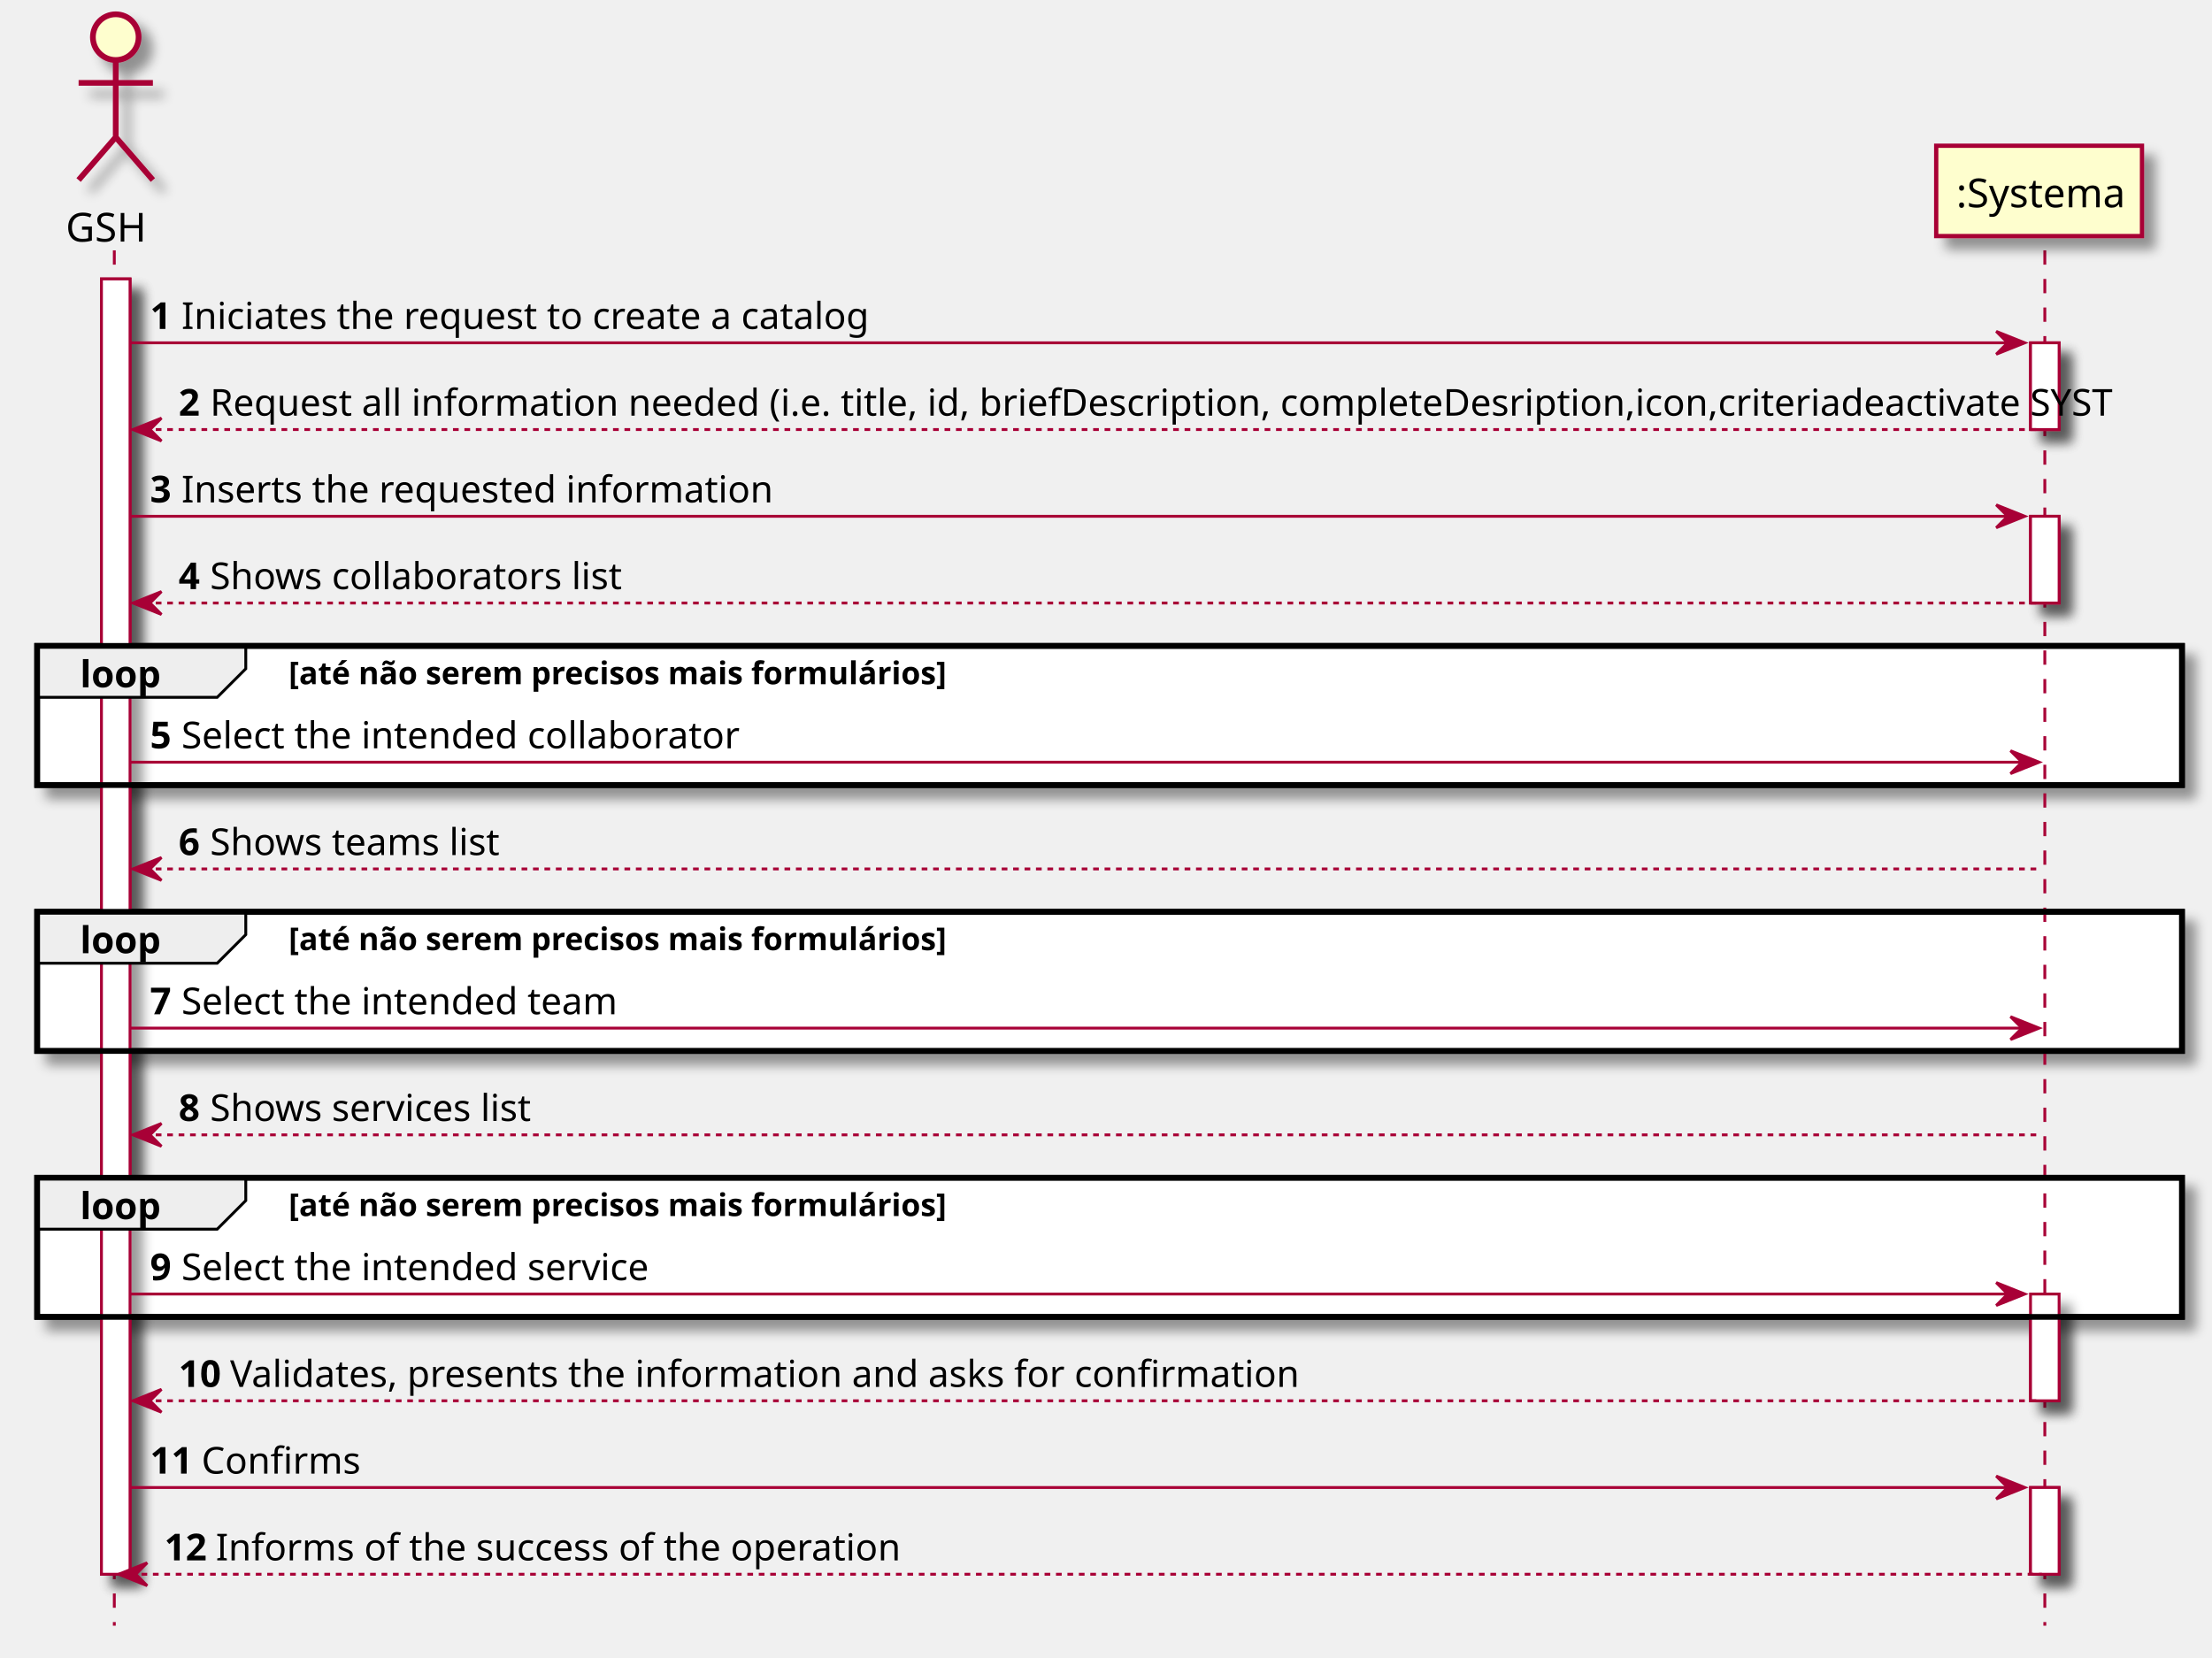
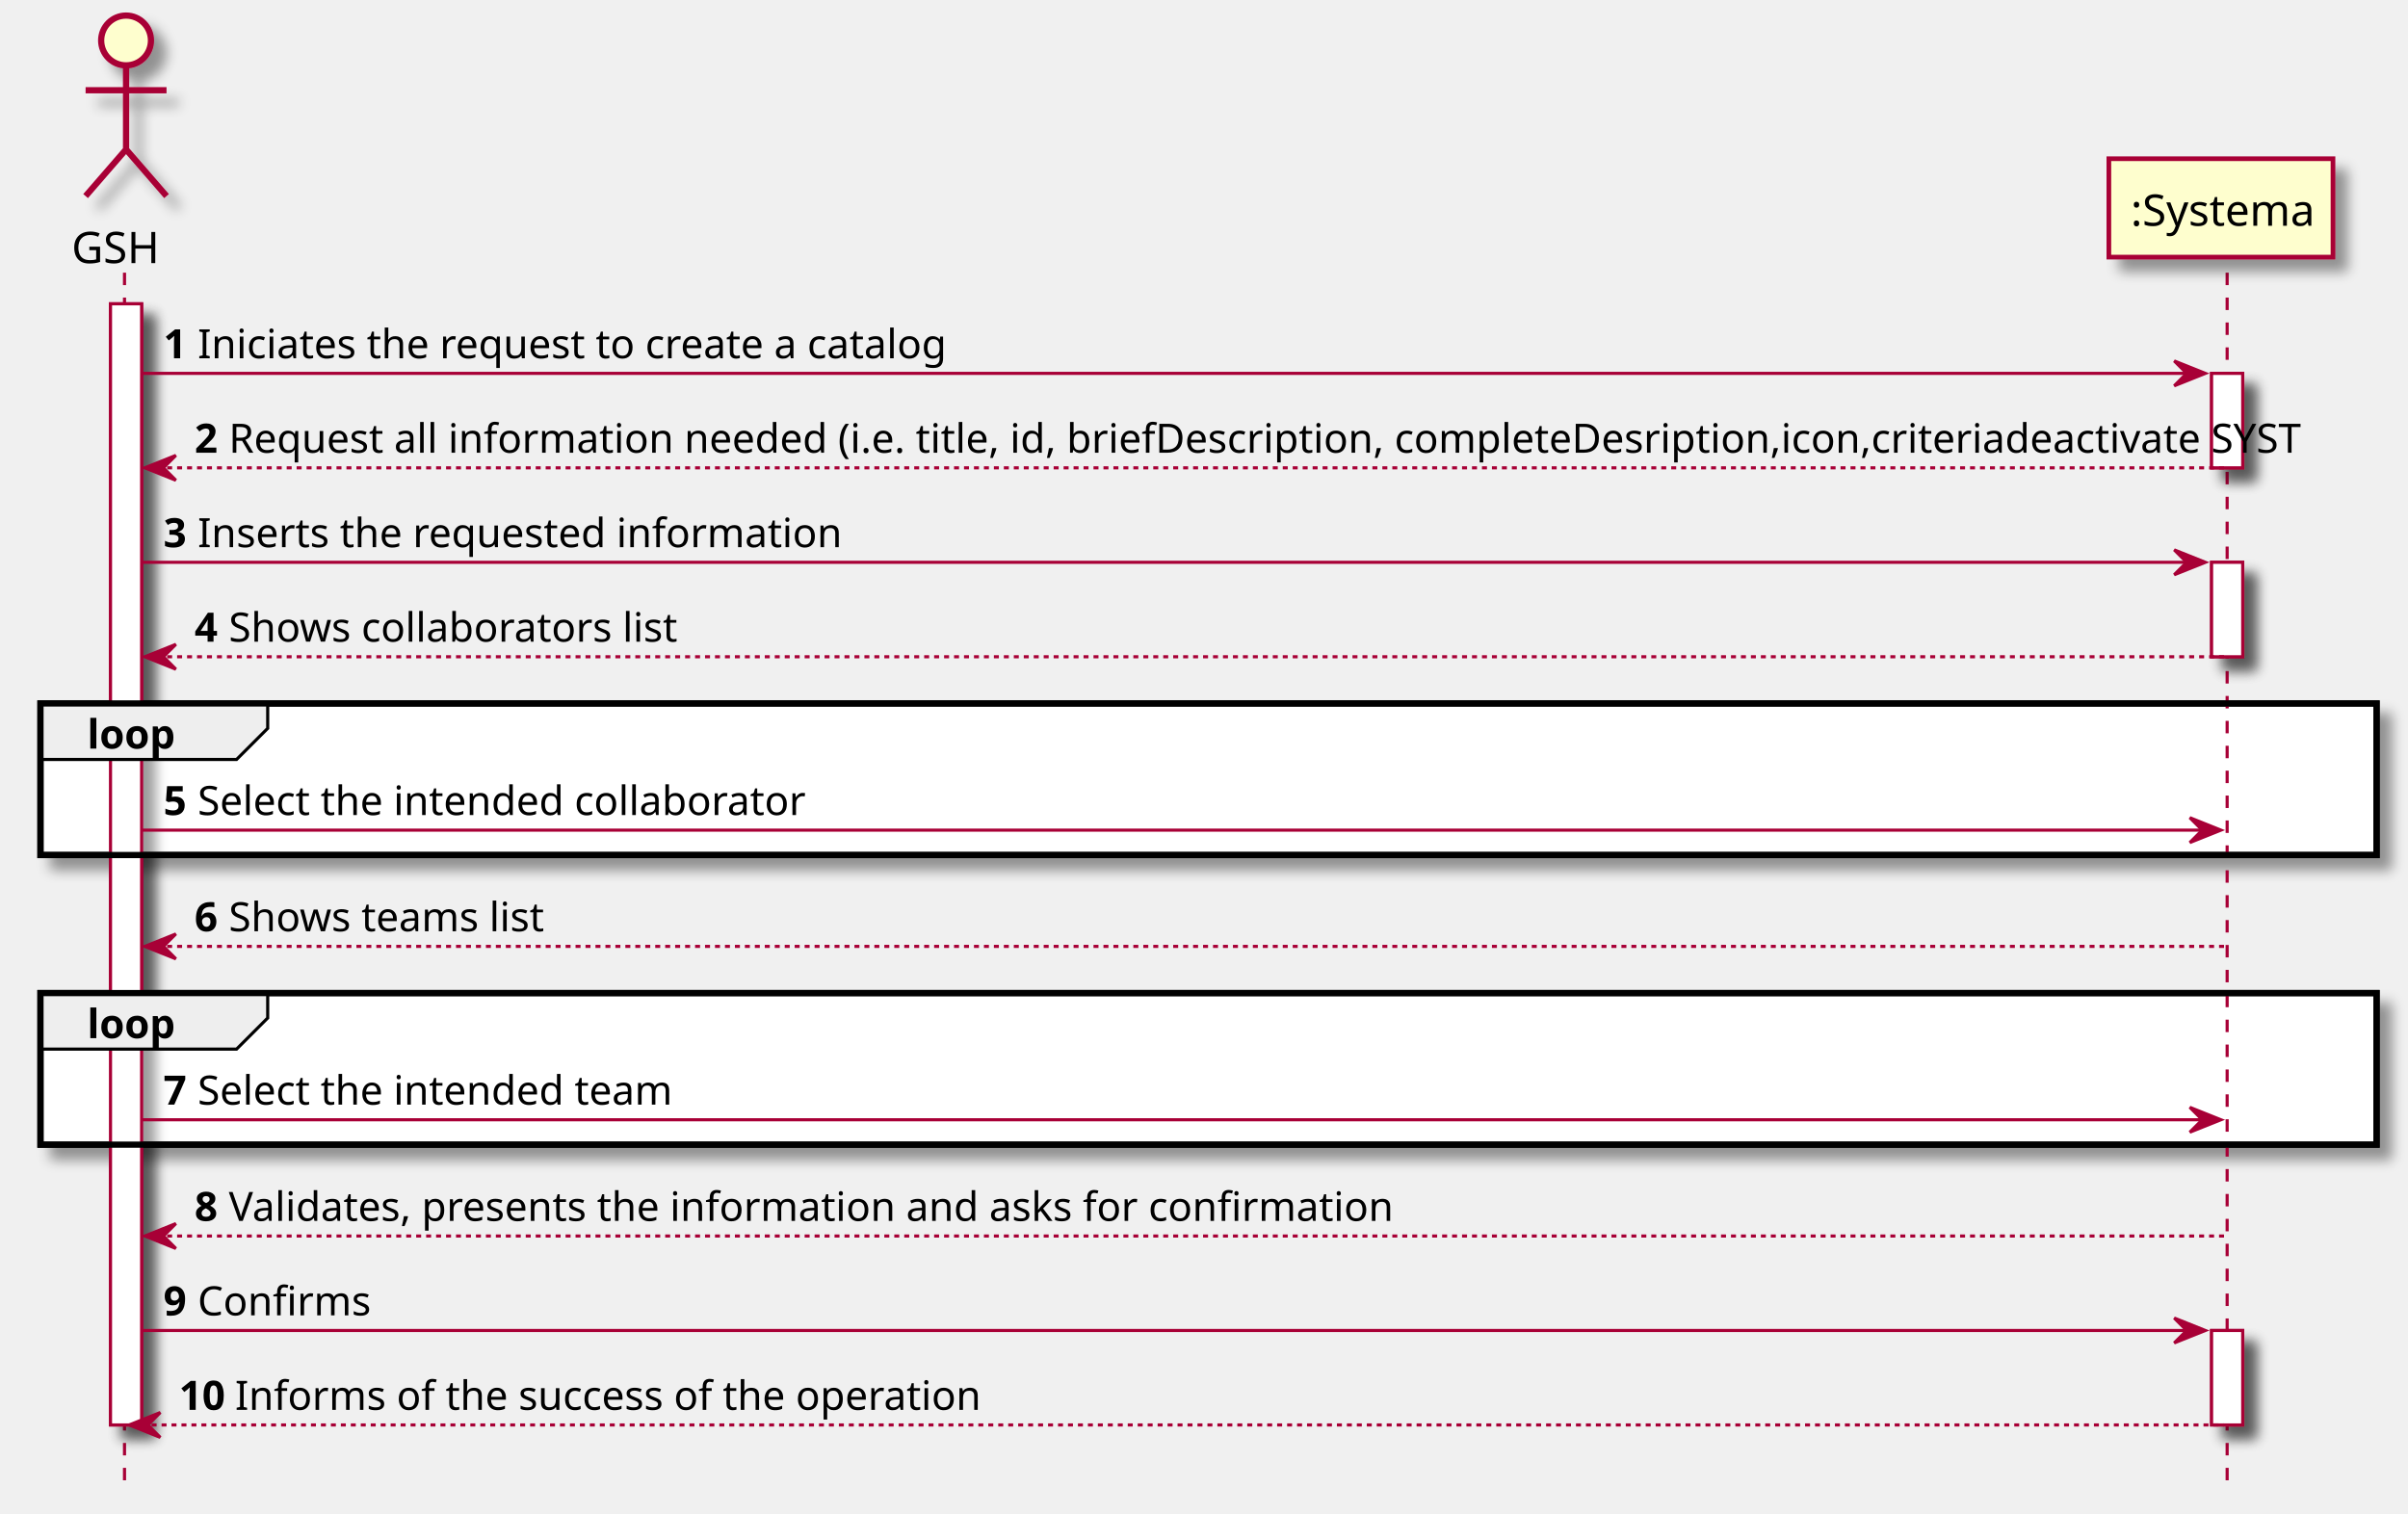
- <svg xmlns="http://www.w3.org/2000/svg" contentScriptType="application/ecmascript" contentStyleType="text/css" height="580px" preserveAspectRatio="none" style="width:774px;height:580px;" version="1.1" viewBox="0 0 774 580" width="774px" zoomAndPan="magnify">
+ <svg xmlns="http://www.w3.org/2000/svg" contentScriptType="application/ecmascript" contentStyleType="text/css" height="608.75px" preserveAspectRatio="none" style="width:967px;height:608px;" version="1.1" viewBox="0 0 967 608" width="967.5px" zoomAndPan="magnify">
  <defs>
-     <filter height="300%" id="f1cevuchdszh3o" width="300%" x="-1" y="-1">
-       <feGaussianBlur result="blurOut" stdDeviation="2.0" />
+     <filter height="300%" id="f1nq2vjf41749h" width="300%" x="-1" y="-1">
+       <feGaussianBlur result="blurOut" stdDeviation="2.5" />
      <feColorMatrix in="blurOut" result="blurOut2" type="matrix" values="0 0 0 0 0 0 0 0 0 0 0 0 0 0 0 0 0 0 .4 0" />
-       <feOffset dx="4.0" dy="4.0" in="blurOut2" result="blurOut3" />
+       <feOffset dx="5.0" dy="5.0" in="blurOut2" result="blurOut3" />
      <feBlend in="SourceGraphic" in2="blurOut3" mode="normal" />
    </filter>
  </defs>
  <g>
-     <rect fill="#FFFFFF" filter="url(#f1cevuchdszh3o)" height="453.273" style="stroke: #A80036; stroke-width: 1.0;" width="10" x="35.5" y="97.609" />
-     <rect fill="#FFFFFF" filter="url(#f1cevuchdszh3o)" height="30.352" style="stroke: #A80036; stroke-width: 1.0;" width="10" x="710.5" y="119.961" />
-     <rect fill="#FFFFFF" filter="url(#f1cevuchdszh3o)" height="30.352" style="stroke: #A80036; stroke-width: 1.0;" width="10" x="710.5" y="180.664" />
-     <rect fill="#FFFFFF" filter="url(#f1cevuchdszh3o)" height="37.352" style="stroke: #A80036; stroke-width: 1.0;" width="10" x="710.5" y="452.828" />
-     <rect fill="#FFFFFF" filter="url(#f1cevuchdszh3o)" height="30.352" style="stroke: #A80036; stroke-width: 1.0;" width="10" x="710.5" y="520.531" />
-     <rect fill="#FFFFFF" filter="url(#f1cevuchdszh3o)" height="48.703" style="stroke: #000000; stroke-width: 2.0;" width="750.5" x="13" y="226.016" />
-     <rect fill="#FFFFFF" filter="url(#f1cevuchdszh3o)" height="48.703" style="stroke: #000000; stroke-width: 2.0;" width="750.5" x="13" y="319.07" />
-     <rect fill="#FFFFFF" filter="url(#f1cevuchdszh3o)" height="48.703" style="stroke: #000000; stroke-width: 2.0;" width="750.5" x="13" y="412.125" />
-     <line style="stroke: #A80036; stroke-width: 1.0; stroke-dasharray: 5.0,5.0;" x1="40" x2="40" y1="87.609" y2="568.883" />
-     <line style="stroke: #A80036; stroke-width: 1.0; stroke-dasharray: 5.0,5.0;" x1="715.5" x2="715.5" y1="87.609" y2="568.883" />
-     <text fill="#000000" font-family="sans-serif" font-size="14" lengthAdjust="spacingAndGlyphs" textLength="29" x="23" y="84.533">GSH</text>
-     <ellipse cx="40.5" cy="13" fill="#FEFECE" filter="url(#f1cevuchdszh3o)" rx="8" ry="8" style="stroke: #A80036; stroke-width: 2.0;" />
-     <path d="M40.5,21 L40.5,48 M27.5,29 L53.5,29 M40.5,48 L27.5,63 M40.5,48 L53.5,63 " fill="none" filter="url(#f1cevuchdszh3o)" style="stroke: #A80036; stroke-width: 2.0;" />
-     <rect fill="#FEFECE" filter="url(#f1cevuchdszh3o)" height="31.609" style="stroke: #A80036; stroke-width: 1.5;" width="72" x="677.5" y="51" />
-     <text fill="#000000" font-family="sans-serif" font-size="14" lengthAdjust="spacingAndGlyphs" textLength="58" x="684.5" y="72.533">:Systema</text>
-     <rect fill="#FFFFFF" filter="url(#f1cevuchdszh3o)" height="453.273" style="stroke: #A80036; stroke-width: 1.0;" width="10" x="35.5" y="97.609" />
-     <rect fill="#FFFFFF" filter="url(#f1cevuchdszh3o)" height="30.352" style="stroke: #A80036; stroke-width: 1.0;" width="10" x="710.5" y="119.961" />
-     <rect fill="#FFFFFF" filter="url(#f1cevuchdszh3o)" height="30.352" style="stroke: #A80036; stroke-width: 1.0;" width="10" x="710.5" y="180.664" />
-     <rect fill="#FFFFFF" filter="url(#f1cevuchdszh3o)" height="37.352" style="stroke: #A80036; stroke-width: 1.0;" width="10" x="710.5" y="452.828" />
-     <rect fill="#FFFFFF" filter="url(#f1cevuchdszh3o)" height="30.352" style="stroke: #A80036; stroke-width: 1.0;" width="10" x="710.5" y="520.531" />
-     <polygon fill="#A80036" points="698.5,115.961,708.5,119.961,698.5,123.961,702.5,119.961" style="stroke: #A80036; stroke-width: 1.0;" />
-     <line style="stroke: #A80036; stroke-width: 1.0;" x1="45.5" x2="704.5" y1="119.961" y2="119.961" />
-     <text fill="#000000" font-family="sans-serif" font-size="13" font-weight="bold" lengthAdjust="spacingAndGlyphs" textLength="7" x="52.5" y="115.105">1</text>
-     <text fill="#000000" font-family="sans-serif" font-size="13" lengthAdjust="spacingAndGlyphs" textLength="229" x="63.5" y="115.105">Iniciates the request to create a catalog</text>
-     <polygon fill="#A80036" points="56.5,146.312,46.5,150.312,56.5,154.312,52.5,150.312" style="stroke: #A80036; stroke-width: 1.0;" />
-     <line style="stroke: #A80036; stroke-width: 1.0; stroke-dasharray: 2.0,2.0;" x1="50.5" x2="714.5" y1="150.312" y2="150.312" />
-     <text fill="#000000" font-family="sans-serif" font-size="13" font-weight="bold" lengthAdjust="spacingAndGlyphs" textLength="7" x="62.5" y="145.456">2</text>
-     <text fill="#000000" font-family="sans-serif" font-size="13" lengthAdjust="spacingAndGlyphs" textLength="630" x="73.5" y="145.456">Request all information needed (i.e. title, id, briefDescription, completeDesription,icon,criteriadeactivate SYST</text>
-     <polygon fill="#A80036" points="698.5,176.664,708.5,180.664,698.5,184.664,702.5,180.664" style="stroke: #A80036; stroke-width: 1.0;" />
-     <line style="stroke: #A80036; stroke-width: 1.0;" x1="45.5" x2="704.5" y1="180.664" y2="180.664" />
-     <text fill="#000000" font-family="sans-serif" font-size="13" font-weight="bold" lengthAdjust="spacingAndGlyphs" textLength="7" x="52.5" y="175.808">3</text>
-     <text fill="#000000" font-family="sans-serif" font-size="13" lengthAdjust="spacingAndGlyphs" textLength="189" x="63.5" y="175.808">Inserts the requested information</text>
-     <polygon fill="#A80036" points="56.5,207.016,46.5,211.016,56.5,215.016,52.5,211.016" style="stroke: #A80036; stroke-width: 1.0;" />
-     <line style="stroke: #A80036; stroke-width: 1.0; stroke-dasharray: 2.0,2.0;" x1="50.5" x2="714.5" y1="211.016" y2="211.016" />
-     <text fill="#000000" font-family="sans-serif" font-size="13" font-weight="bold" lengthAdjust="spacingAndGlyphs" textLength="7" x="62.5" y="206.159">4</text>
-     <text fill="#000000" font-family="sans-serif" font-size="13" lengthAdjust="spacingAndGlyphs" textLength="138" x="73.5" y="206.159">Shows collaborators list</text>
-     <path d="M13,226.016 L86,226.016 L86,234.016 L76,244.016 L13,244.016 L13,226.016 " fill="#EEEEEE" style="stroke: #000000; stroke-width: 1.0;" />
-     <rect fill="none" height="48.703" style="stroke: #000000; stroke-width: 2.0;" width="750.5" x="13" y="226.016" />
-     <text fill="#000000" font-family="sans-serif" font-size="13" font-weight="bold" lengthAdjust="spacingAndGlyphs" textLength="28" x="28" y="240.511">loop</text>
-     <text fill="#000000" font-family="sans-serif" font-size="11" font-weight="bold" lengthAdjust="spacingAndGlyphs" textLength="238" x="101" y="239.435">[até não serem precisos mais formulários]</text>
-     <polygon fill="#A80036" points="703.5,262.719,713.5,266.719,703.5,270.719,707.5,266.719" style="stroke: #A80036; stroke-width: 1.0;" />
-     <line style="stroke: #A80036; stroke-width: 1.0;" x1="45.5" x2="709.5" y1="266.719" y2="266.719" />
-     <text fill="#000000" font-family="sans-serif" font-size="13" font-weight="bold" lengthAdjust="spacingAndGlyphs" textLength="7" x="52.5" y="261.862">5</text>
-     <text fill="#000000" font-family="sans-serif" font-size="13" lengthAdjust="spacingAndGlyphs" textLength="183" x="63.5" y="261.862">Select the intended collaborator</text>
-     <polygon fill="#A80036" points="56.5,300.07,46.5,304.07,56.5,308.07,52.5,304.07" style="stroke: #A80036; stroke-width: 1.0;" />
-     <line style="stroke: #A80036; stroke-width: 1.0; stroke-dasharray: 2.0,2.0;" x1="50.5" x2="714.5" y1="304.07" y2="304.07" />
-     <text fill="#000000" font-family="sans-serif" font-size="13" font-weight="bold" lengthAdjust="spacingAndGlyphs" textLength="7" x="62.5" y="299.214">6</text>
-     <text fill="#000000" font-family="sans-serif" font-size="13" lengthAdjust="spacingAndGlyphs" textLength="100" x="73.5" y="299.214">Shows teams list</text>
-     <path d="M13,319.07 L86,319.07 L86,327.07 L76,337.07 L13,337.07 L13,319.07 " fill="#EEEEEE" style="stroke: #000000; stroke-width: 1.0;" />
-     <rect fill="none" height="48.703" style="stroke: #000000; stroke-width: 2.0;" width="750.5" x="13" y="319.07" />
-     <text fill="#000000" font-family="sans-serif" font-size="13" font-weight="bold" lengthAdjust="spacingAndGlyphs" textLength="28" x="28" y="333.565">loop</text>
-     <text fill="#000000" font-family="sans-serif" font-size="11" font-weight="bold" lengthAdjust="spacingAndGlyphs" textLength="238" x="101" y="332.489">[até não serem precisos mais formulários]</text>
-     <polygon fill="#A80036" points="703.5,355.773,713.5,359.773,703.5,363.773,707.5,359.773" style="stroke: #A80036; stroke-width: 1.0;" />
-     <line style="stroke: #A80036; stroke-width: 1.0;" x1="45.5" x2="709.5" y1="359.773" y2="359.773" />
-     <text fill="#000000" font-family="sans-serif" font-size="13" font-weight="bold" lengthAdjust="spacingAndGlyphs" textLength="7" x="52.5" y="354.917">7</text>
-     <text fill="#000000" font-family="sans-serif" font-size="13" lengthAdjust="spacingAndGlyphs" textLength="145" x="63.5" y="354.917">Select the intended team</text>
-     <polygon fill="#A80036" points="56.5,393.125,46.5,397.125,56.5,401.125,52.5,397.125" style="stroke: #A80036; stroke-width: 1.0;" />
-     <line style="stroke: #A80036; stroke-width: 1.0; stroke-dasharray: 2.0,2.0;" x1="50.5" x2="714.5" y1="397.125" y2="397.125" />
-     <text fill="#000000" font-family="sans-serif" font-size="13" font-weight="bold" lengthAdjust="spacingAndGlyphs" textLength="7" x="62.5" y="392.269">8</text>
-     <text fill="#000000" font-family="sans-serif" font-size="13" lengthAdjust="spacingAndGlyphs" textLength="111" x="73.5" y="392.269">Shows services list</text>
-     <path d="M13,412.125 L86,412.125 L86,420.125 L76,430.125 L13,430.125 L13,412.125 " fill="#EEEEEE" style="stroke: #000000; stroke-width: 1.0;" />
-     <rect fill="none" height="48.703" style="stroke: #000000; stroke-width: 2.0;" width="750.5" x="13" y="412.125" />
-     <text fill="#000000" font-family="sans-serif" font-size="13" font-weight="bold" lengthAdjust="spacingAndGlyphs" textLength="28" x="28" y="426.62">loop</text>
-     <text fill="#000000" font-family="sans-serif" font-size="11" font-weight="bold" lengthAdjust="spacingAndGlyphs" textLength="238" x="101" y="425.544">[até não serem precisos mais formulários]</text>
-     <polygon fill="#A80036" points="698.5,448.828,708.5,452.828,698.5,456.828,702.5,452.828" style="stroke: #A80036; stroke-width: 1.0;" />
-     <line style="stroke: #A80036; stroke-width: 1.0;" x1="45.5" x2="704.5" y1="452.828" y2="452.828" />
-     <text fill="#000000" font-family="sans-serif" font-size="13" font-weight="bold" lengthAdjust="spacingAndGlyphs" textLength="7" x="52.5" y="447.972">9</text>
-     <text fill="#000000" font-family="sans-serif" font-size="13" lengthAdjust="spacingAndGlyphs" textLength="156" x="63.5" y="447.972">Select the intended service</text>
-     <polygon fill="#A80036" points="56.5,486.18,46.5,490.18,56.5,494.18,52.5,490.18" style="stroke: #A80036; stroke-width: 1.0;" />
-     <line style="stroke: #A80036; stroke-width: 1.0; stroke-dasharray: 2.0,2.0;" x1="50.5" x2="714.5" y1="490.18" y2="490.18" />
-     <text fill="#000000" font-family="sans-serif" font-size="13" font-weight="bold" lengthAdjust="spacingAndGlyphs" textLength="14" x="62.5" y="485.323">10</text>
-     <text fill="#000000" font-family="sans-serif" font-size="13" lengthAdjust="spacingAndGlyphs" textLength="350" x="80.5" y="485.323">Validates, presents the information and asks for confirmation</text>
-     <polygon fill="#A80036" points="698.5,516.531,708.5,520.531,698.5,524.531,702.5,520.531" style="stroke: #A80036; stroke-width: 1.0;" />
-     <line style="stroke: #A80036; stroke-width: 1.0;" x1="45.5" x2="704.5" y1="520.531" y2="520.531" />
-     <text fill="#000000" font-family="sans-serif" font-size="13" font-weight="bold" lengthAdjust="spacingAndGlyphs" textLength="14" x="52.5" y="515.675">11</text>
-     <text fill="#000000" font-family="sans-serif" font-size="13" lengthAdjust="spacingAndGlyphs" textLength="51" x="70.5" y="515.675">Confirms</text>
-     <polygon fill="#A80036" points="51.5,546.883,41.5,550.883,51.5,554.883,47.5,550.883" style="stroke: #A80036; stroke-width: 1.0;" />
-     <line style="stroke: #A80036; stroke-width: 1.0; stroke-dasharray: 2.0,2.0;" x1="45.5" x2="714.5" y1="550.883" y2="550.883" />
-     <text fill="#000000" font-family="sans-serif" font-size="13" font-weight="bold" lengthAdjust="spacingAndGlyphs" textLength="14" x="57.5" y="546.026">12</text>
-     <text fill="#000000" font-family="sans-serif" font-size="13" lengthAdjust="spacingAndGlyphs" textLength="224" x="75.5" y="546.026">Informs of the success of the operation</text>
+     <rect fill="#FFFFFF" filter="url(#f1nq2vjf41749h)" height="450.273" style="stroke: #A80036; stroke-width: 1.25;" width="12.5" x="44.375" y="122.012" />
+     <rect fill="#FFFFFF" filter="url(#f1nq2vjf41749h)" height="37.94" style="stroke: #A80036; stroke-width: 1.25;" width="12.5" x="888.125" y="149.951" />
+     <rect fill="#FFFFFF" filter="url(#f1nq2vjf41749h)" height="37.94" style="stroke: #A80036; stroke-width: 1.25;" width="12.5" x="888.125" y="225.83" />
+     <rect fill="#FFFFFF" filter="url(#f1nq2vjf41749h)" height="37.94" style="stroke: #A80036; stroke-width: 1.25;" width="12.5" x="888.125" y="534.346" />
+     <rect fill="#FFFFFF" filter="url(#f1nq2vjf41749h)" height="60.879" style="stroke: #000000; stroke-width: 2.5;" width="938.125" x="16.25" y="282.519" />
+     <rect fill="#FFFFFF" filter="url(#f1nq2vjf41749h)" height="60.879" style="stroke: #000000; stroke-width: 2.5;" width="938.125" x="16.25" y="398.838" />
+     <line style="stroke: #A80036; stroke-width: 1.25; stroke-dasharray: 5.0,5.0;" x1="50" x2="50" y1="109.512" y2="594.785" />
+     <line style="stroke: #A80036; stroke-width: 1.25; stroke-dasharray: 5.0,5.0;" x1="894.375" x2="894.375" y1="109.512" y2="594.785" />
+     <text fill="#000000" font-family="sans-serif" font-size="17.5" lengthAdjust="spacingAndGlyphs" textLength="36.25" x="28.75" y="105.666">GSH</text>
+     <ellipse cx="50.625" cy="16.25" fill="#FEFECE" filter="url(#f1nq2vjf41749h)" rx="10" ry="10" style="stroke: #A80036; stroke-width: 2.5;" />
+     <path d="M50.625,26.25 L50.625,60 M34.375,36.25 L66.875,36.25 M50.625,60 L34.375,78.75 M50.625,60 L66.875,78.75 " fill="none" filter="url(#f1nq2vjf41749h)" style="stroke: #A80036; stroke-width: 2.5;" />
+     <rect fill="#FEFECE" filter="url(#f1nq2vjf41749h)" height="39.512" style="stroke: #A80036; stroke-width: 1.875;" width="90" x="846.875" y="63.75" />
+     <text fill="#000000" font-family="sans-serif" font-size="17.5" lengthAdjust="spacingAndGlyphs" textLength="72.5" x="855.625" y="90.666">:Systema</text>
+     <rect fill="#FFFFFF" filter="url(#f1nq2vjf41749h)" height="450.273" style="stroke: #A80036; stroke-width: 1.25;" width="12.5" x="44.375" y="122.012" />
+     <rect fill="#FFFFFF" filter="url(#f1nq2vjf41749h)" height="37.94" style="stroke: #A80036; stroke-width: 1.25;" width="12.5" x="888.125" y="149.951" />
+     <rect fill="#FFFFFF" filter="url(#f1nq2vjf41749h)" height="37.94" style="stroke: #A80036; stroke-width: 1.25;" width="12.5" x="888.125" y="225.83" />
+     <rect fill="#FFFFFF" filter="url(#f1nq2vjf41749h)" height="37.94" style="stroke: #A80036; stroke-width: 1.25;" width="12.5" x="888.125" y="534.346" />
+     <polygon fill="#A80036" points="873.125,144.951,885.625,149.951,873.125,154.951,878.125,149.951" style="stroke: #A80036; stroke-width: 1.25;" />
+     <line style="stroke: #A80036; stroke-width: 1.25;" x1="56.875" x2="880.625" y1="149.951" y2="149.951" />
+     <text fill="#000000" font-family="sans-serif" font-size="16.25" font-weight="bold" lengthAdjust="spacingAndGlyphs" textLength="8.75" x="65.625" y="143.881">1</text>
+     <text fill="#000000" font-family="sans-serif" font-size="16.25" lengthAdjust="spacingAndGlyphs" textLength="286.25" x="79.375" y="143.881">Iniciates the request to create a catalog</text>
+     <polygon fill="#A80036" points="70.625,182.891,58.125,187.891,70.625,192.891,65.625,187.891" style="stroke: #A80036; stroke-width: 1.25;" />
+     <line style="stroke: #A80036; stroke-width: 1.25; stroke-dasharray: 2.0,2.0;" x1="63.125" x2="893.125" y1="187.891" y2="187.891" />
+     <text fill="#000000" font-family="sans-serif" font-size="16.25" font-weight="bold" lengthAdjust="spacingAndGlyphs" textLength="8.75" x="78.125" y="181.82">2</text>
+     <text fill="#000000" font-family="sans-serif" font-size="16.25" lengthAdjust="spacingAndGlyphs" textLength="787.5" x="91.875" y="181.82">Request all information needed (i.e. title, id, briefDescription, completeDesription,icon,criteriadeactivate SYST</text>
+     <polygon fill="#A80036" points="873.125,220.83,885.625,225.83,873.125,230.83,878.125,225.83" style="stroke: #A80036; stroke-width: 1.25;" />
+     <line style="stroke: #A80036; stroke-width: 1.25;" x1="56.875" x2="880.625" y1="225.83" y2="225.83" />
+     <text fill="#000000" font-family="sans-serif" font-size="16.25" font-weight="bold" lengthAdjust="spacingAndGlyphs" textLength="8.75" x="65.625" y="219.76">3</text>
+     <text fill="#000000" font-family="sans-serif" font-size="16.25" lengthAdjust="spacingAndGlyphs" textLength="236.25" x="79.375" y="219.76">Inserts the requested information</text>
+     <polygon fill="#A80036" points="70.625,258.769,58.125,263.769,70.625,268.769,65.625,263.769" style="stroke: #A80036; stroke-width: 1.25;" />
+     <line style="stroke: #A80036; stroke-width: 1.25; stroke-dasharray: 2.0,2.0;" x1="63.125" x2="893.125" y1="263.769" y2="263.769" />
+     <text fill="#000000" font-family="sans-serif" font-size="16.25" font-weight="bold" lengthAdjust="spacingAndGlyphs" textLength="8.75" x="78.125" y="257.699">4</text>
+     <text fill="#000000" font-family="sans-serif" font-size="16.25" lengthAdjust="spacingAndGlyphs" textLength="172.5" x="91.875" y="257.699">Shows collaborators list</text>
+     <path d="M16.25,282.519 L107.5,282.519 L107.5,292.519 L95,305.019 L16.25,305.019 L16.25,282.519 " fill="#EEEEEE" style="stroke: #000000; stroke-width: 1.25;" />
+     <rect fill="none" height="60.879" style="stroke: #000000; stroke-width: 2.5;" width="938.125" x="16.25" y="282.519" />
+     <text fill="#000000" font-family="sans-serif" font-size="16.25" font-weight="bold" lengthAdjust="spacingAndGlyphs" textLength="35" x="35" y="300.638">loop</text>
+     <polygon fill="#A80036" points="879.375,328.398,891.875,333.398,879.375,338.398,884.375,333.398" style="stroke: #A80036; stroke-width: 1.25;" />
+     <line style="stroke: #A80036; stroke-width: 1.25;" x1="56.875" x2="886.875" y1="333.398" y2="333.398" />
+     <text fill="#000000" font-family="sans-serif" font-size="16.25" font-weight="bold" lengthAdjust="spacingAndGlyphs" textLength="8.75" x="65.625" y="327.328">5</text>
+     <text fill="#000000" font-family="sans-serif" font-size="16.25" lengthAdjust="spacingAndGlyphs" textLength="228.75" x="79.375" y="327.328">Select the intended collaborator</text>
+     <polygon fill="#A80036" points="70.625,375.088,58.125,380.088,70.625,385.088,65.625,380.088" style="stroke: #A80036; stroke-width: 1.25;" />
+     <line style="stroke: #A80036; stroke-width: 1.25; stroke-dasharray: 2.0,2.0;" x1="63.125" x2="893.125" y1="380.088" y2="380.088" />
+     <text fill="#000000" font-family="sans-serif" font-size="16.25" font-weight="bold" lengthAdjust="spacingAndGlyphs" textLength="8.75" x="78.125" y="374.017">6</text>
+     <text fill="#000000" font-family="sans-serif" font-size="16.25" lengthAdjust="spacingAndGlyphs" textLength="125" x="91.875" y="374.017">Shows teams list</text>
+     <path d="M16.25,398.838 L107.5,398.838 L107.5,408.838 L95,421.338 L16.25,421.338 L16.25,398.838 " fill="#EEEEEE" style="stroke: #000000; stroke-width: 1.25;" />
+     <rect fill="none" height="60.879" style="stroke: #000000; stroke-width: 2.5;" width="938.125" x="16.25" y="398.838" />
+     <text fill="#000000" font-family="sans-serif" font-size="16.25" font-weight="bold" lengthAdjust="spacingAndGlyphs" textLength="35" x="35" y="416.957">loop</text>
+     <polygon fill="#A80036" points="879.375,444.717,891.875,449.717,879.375,454.717,884.375,449.717" style="stroke: #A80036; stroke-width: 1.25;" />
+     <line style="stroke: #A80036; stroke-width: 1.25;" x1="56.875" x2="886.875" y1="449.717" y2="449.717" />
+     <text fill="#000000" font-family="sans-serif" font-size="16.25" font-weight="bold" lengthAdjust="spacingAndGlyphs" textLength="8.75" x="65.625" y="443.646">7</text>
+     <text fill="#000000" font-family="sans-serif" font-size="16.25" lengthAdjust="spacingAndGlyphs" textLength="181.25" x="79.375" y="443.646">Select the intended team</text>
+     <polygon fill="#A80036" points="70.625,491.406,58.125,496.406,70.625,501.406,65.625,496.406" style="stroke: #A80036; stroke-width: 1.25;" />
+     <line style="stroke: #A80036; stroke-width: 1.25; stroke-dasharray: 2.0,2.0;" x1="63.125" x2="893.125" y1="496.406" y2="496.406" />
+     <text fill="#000000" font-family="sans-serif" font-size="16.25" font-weight="bold" lengthAdjust="spacingAndGlyphs" textLength="8.75" x="78.125" y="490.336">8</text>
+     <text fill="#000000" font-family="sans-serif" font-size="16.25" lengthAdjust="spacingAndGlyphs" textLength="437.5" x="91.875" y="490.336">Validates, presents the information and asks for confirmation</text>
+     <polygon fill="#A80036" points="873.125,529.346,885.625,534.346,873.125,539.346,878.125,534.346" style="stroke: #A80036; stroke-width: 1.25;" />
+     <line style="stroke: #A80036; stroke-width: 1.25;" x1="56.875" x2="880.625" y1="534.346" y2="534.346" />
+     <text fill="#000000" font-family="sans-serif" font-size="16.25" font-weight="bold" lengthAdjust="spacingAndGlyphs" textLength="8.75" x="65.625" y="528.275">9</text>
+     <text fill="#000000" font-family="sans-serif" font-size="16.25" lengthAdjust="spacingAndGlyphs" textLength="63.75" x="79.375" y="528.275">Confirms</text>
+     <polygon fill="#A80036" points="64.375,567.285,51.875,572.285,64.375,577.285,59.375,572.285" style="stroke: #A80036; stroke-width: 1.25;" />
+     <line style="stroke: #A80036; stroke-width: 1.25; stroke-dasharray: 2.0,2.0;" x1="56.875" x2="893.125" y1="572.285" y2="572.285" />
+     <text fill="#000000" font-family="sans-serif" font-size="16.25" font-weight="bold" lengthAdjust="spacingAndGlyphs" textLength="17.5" x="71.875" y="566.215">10</text>
+     <text fill="#000000" font-family="sans-serif" font-size="16.25" lengthAdjust="spacingAndGlyphs" textLength="280" x="94.375" y="566.215">Informs of the success of the operation</text>
  </g>
</svg>
